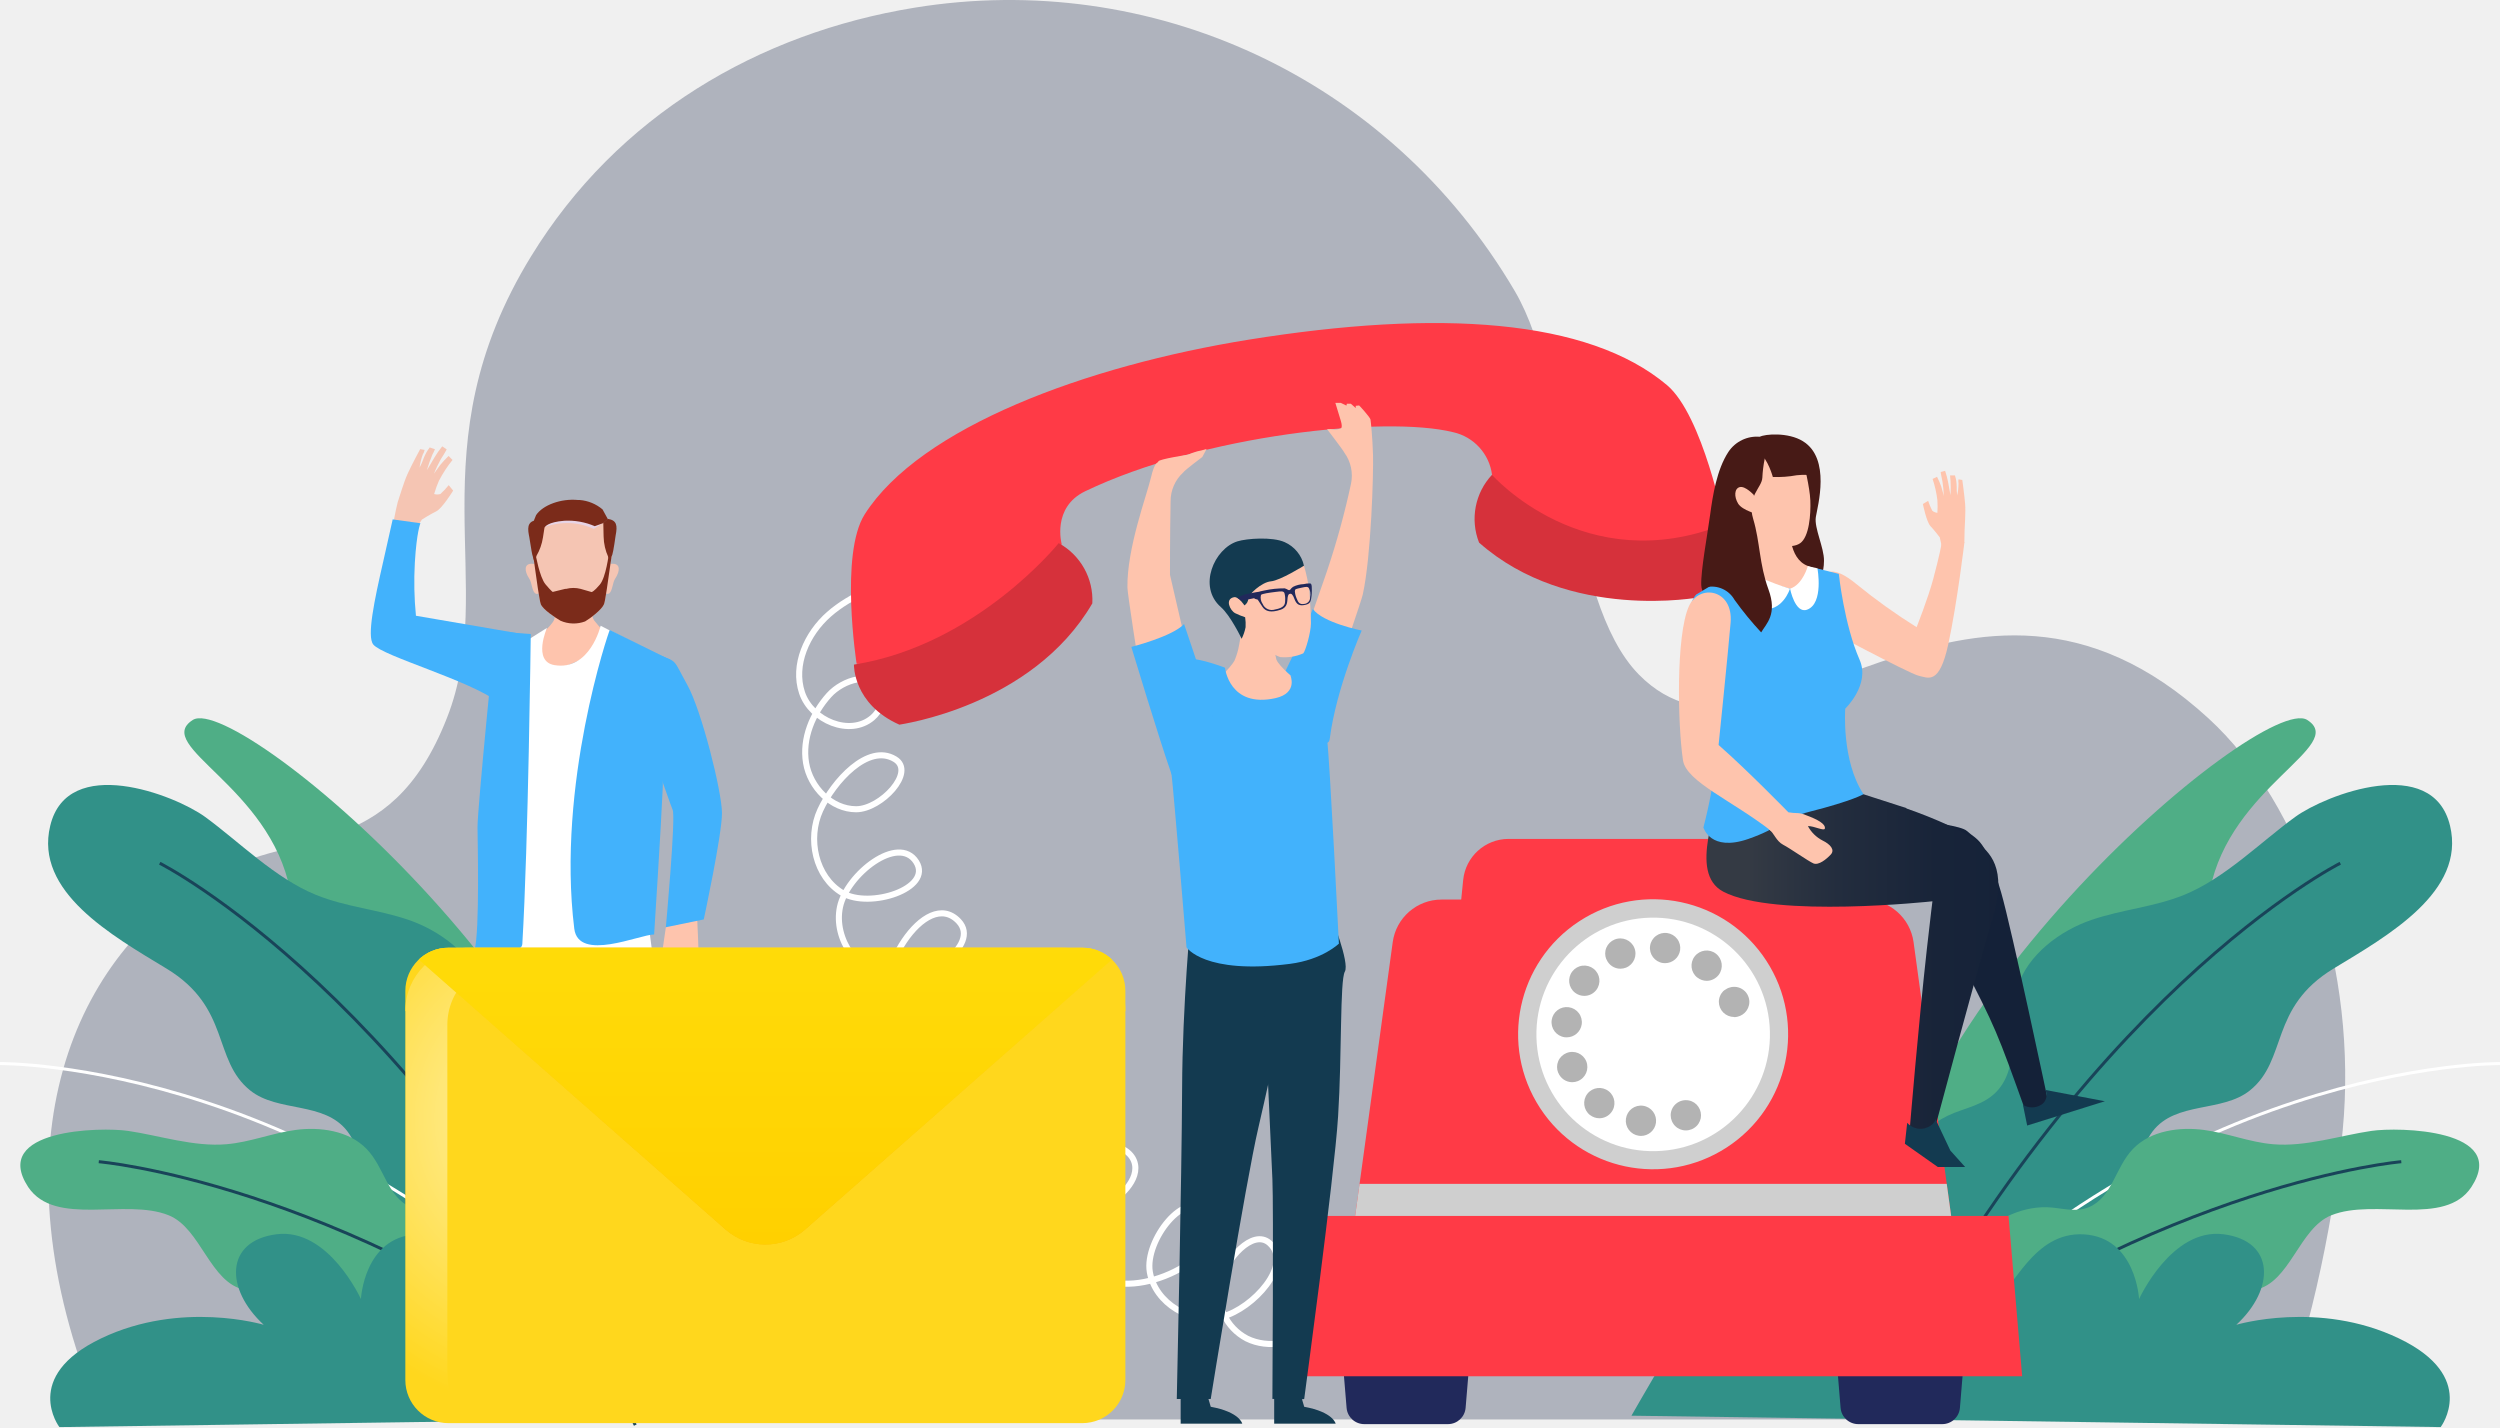
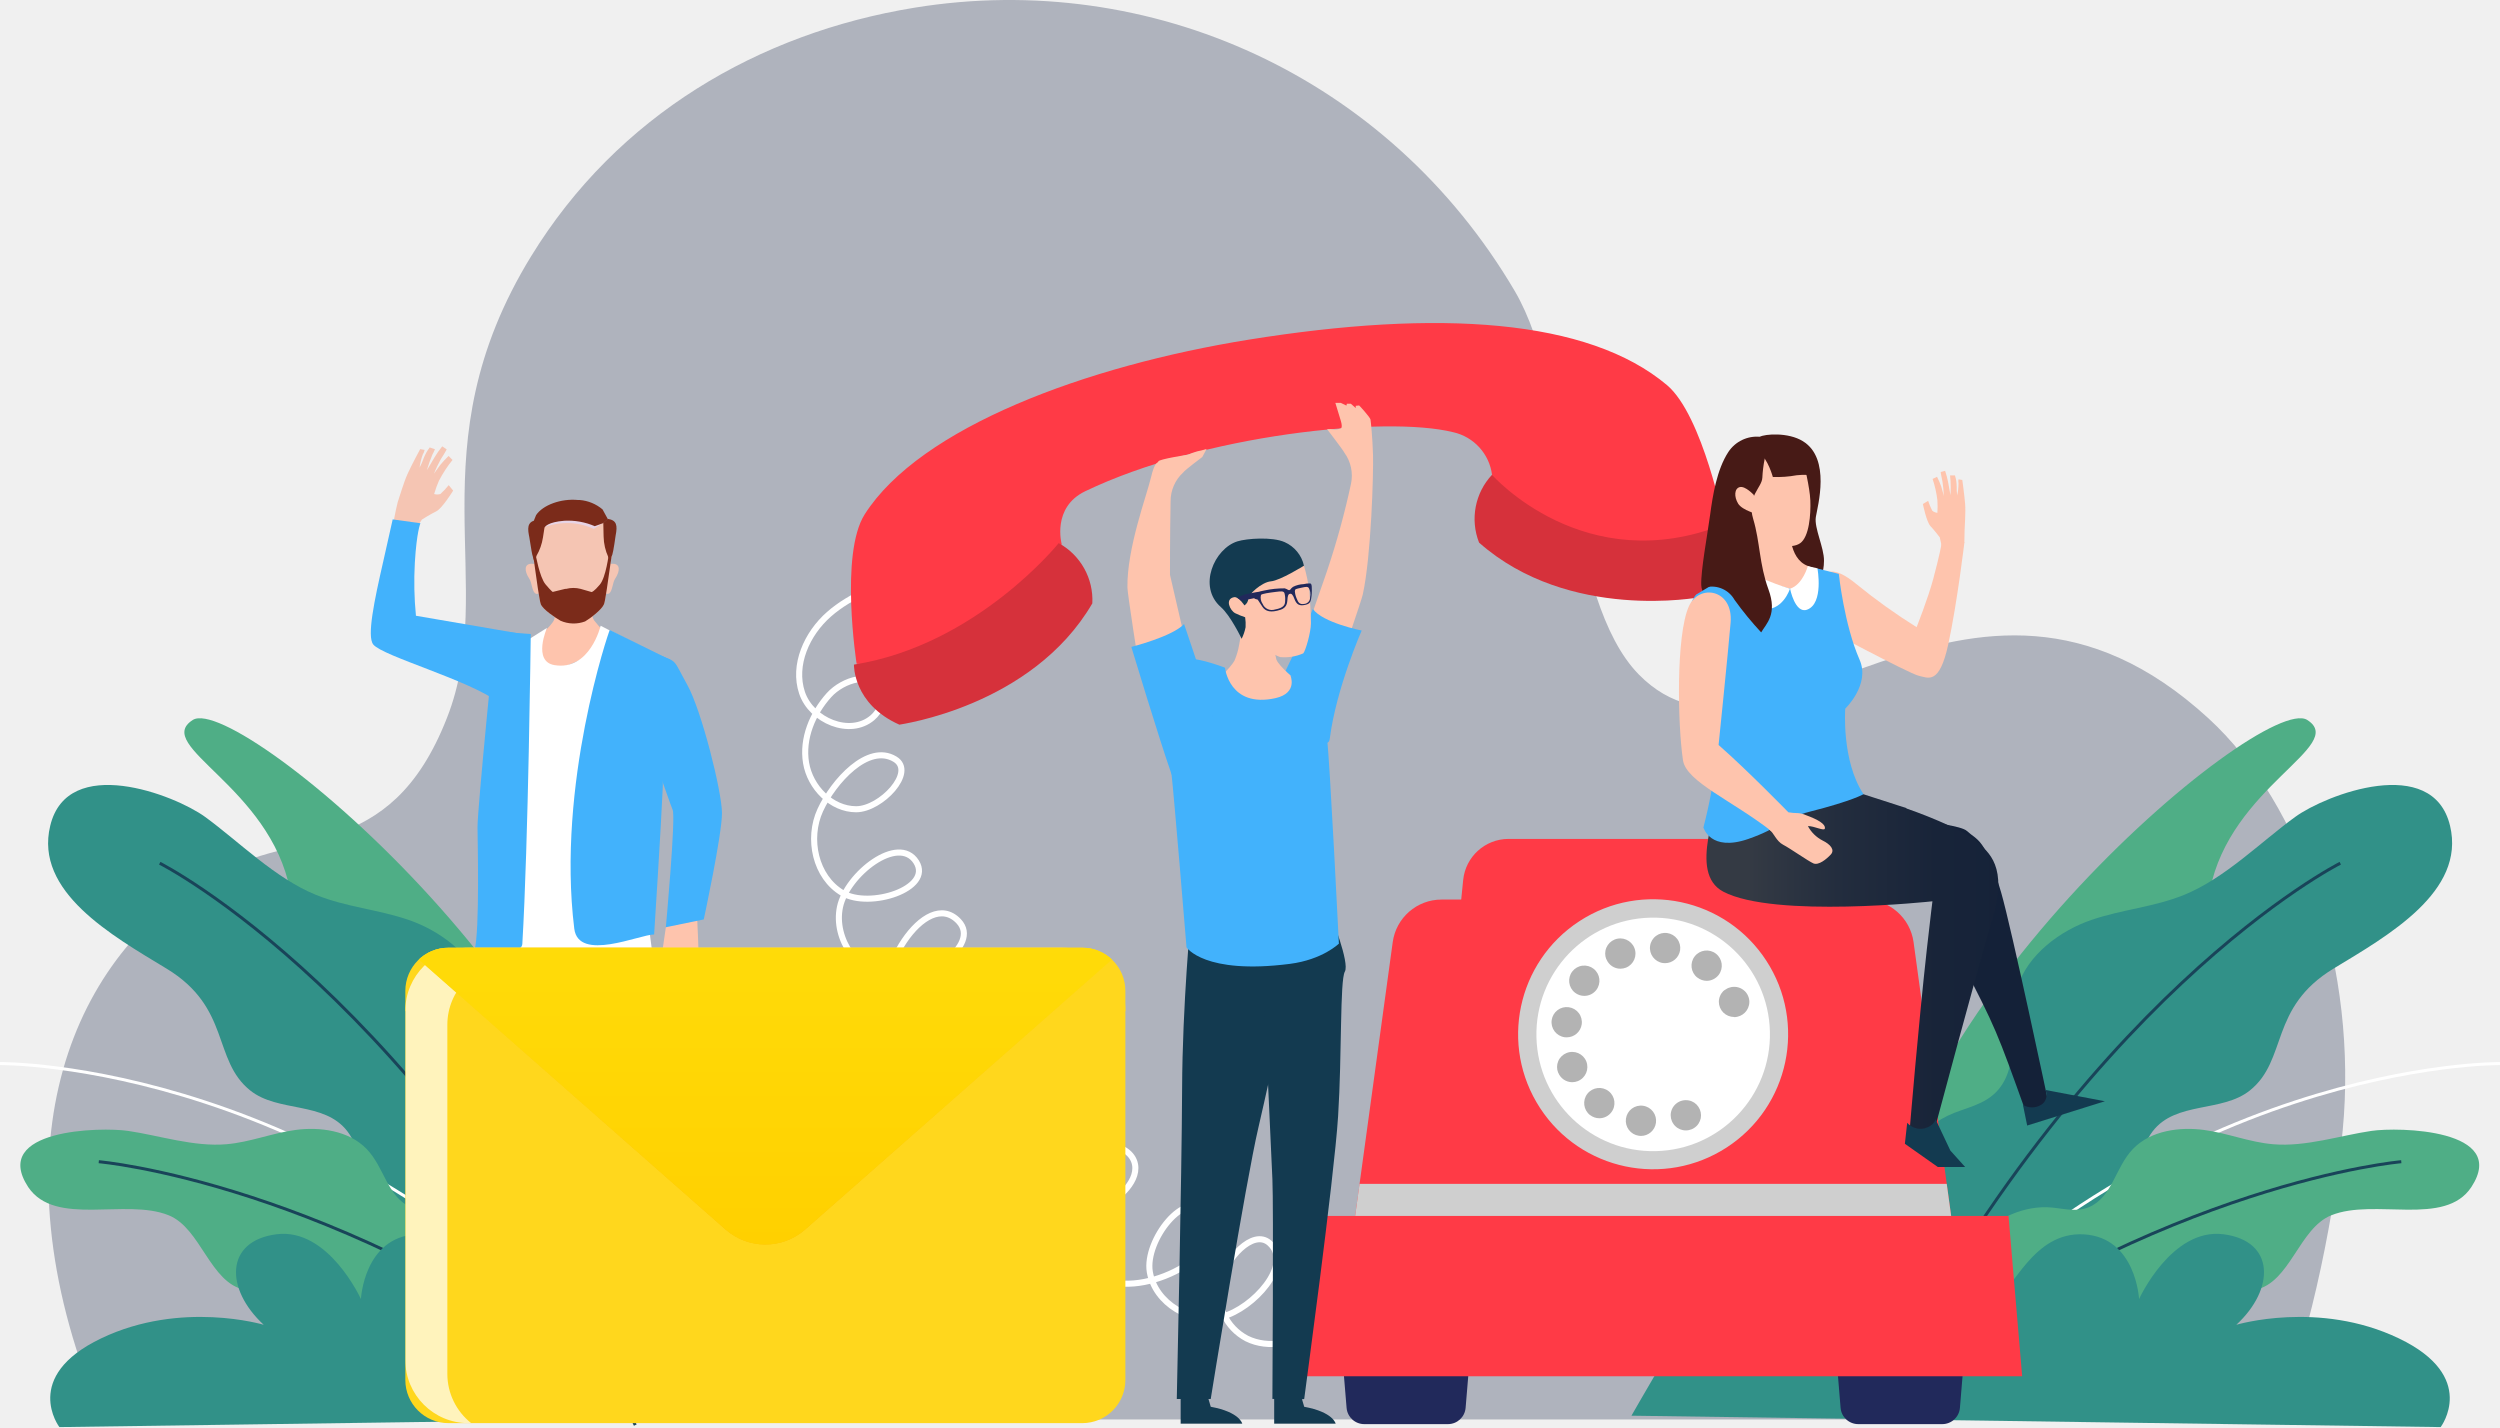
<svg xmlns="http://www.w3.org/2000/svg" xmlns:xlink="http://www.w3.org/1999/xlink" width="824.011" height="470.378" viewBox="0 0 824.011 470.378">
  <defs>
    <clipPath id="clip-path">
      <rect id="Rectangle_1181" data-name="Rectangle 1181" width="237.33" height="156.699" rx="14.22" fill="none" />
    </clipPath>
    <radialGradient id="radial-gradient" cx="0.109" cy="0.359" r="0.627" gradientTransform="translate(0.159) scale(0.683 1)" gradientUnits="objectBoundingBox">
      <stop offset="0" stop-color="#fff" />
-       <stop offset="1" stop-color="#fff" stop-opacity="0" />
+       <stop offset="1" stop-color="#fff" stopOpacity="0" />
    </radialGradient>
    <linearGradient id="linear-gradient" x1="0.5" x2="0.5" y2="1" gradientUnits="objectBoundingBox">
      <stop offset="0" stop-color="#ffd71d" />
      <stop offset="1" stop-color="#feb200" />
    </linearGradient>
    <linearGradient id="linear-gradient-2" x1="-0.694" y1="0.5" x2="0.308" y2="0.5" gradientUnits="objectBoundingBox">
      <stop offset="0" stop-color="#343a44" />
      <stop offset="0.3" stop-color="#232d3e" />
      <stop offset="0.64" stop-color="#182439" />
      <stop offset="1" stop-color="#142138" />
    </linearGradient>
    <linearGradient id="linear-gradient-3" x1="0.15" y1="0.499" x2="1.15" y2="0.499" xlink:href="#linear-gradient-2" />
  </defs>
  <g id="Group_1303" data-name="Group 1303" transform="translate(-493.881 -339.334)">
    <path id="Path_2545" data-name="Path 2545" d="M83.919,290.836c-44.995,28.3-68.552,92.051-32.17,177.025H768.388c12.166-30.781,19.434-71.228,21.729-95.3,4.986-52.511-12.868-107.069-44.337-135.876-79.636-72.91-145.834,28.368-187.714-14.418-24.172-24.713-21.934-94.04-40.783-126.24C475.55,24.977,396.966-10.059,319.479,2.516,267.934,10.881,221.418,38.167,193.05,84.4c-38.853,63.229-10.558,108.517-27.784,152.224C146.213,285.265,113.984,271.987,83.919,290.836Z" transform="translate(475.931 339.336)" fill="#afb3bd" />
    <path id="Path_2546" data-name="Path 2546" d="M111.848,132.873c-.1.409,6.536-3.729,6.536-3.729l2.808-4.387s2.749-1.769,4.723-2.72,5.586-6.844,5.586-6.844l-1.462-1.8a23.907,23.907,0,0,1-2.749,2.925,3.539,3.539,0,0,1-2.062,0,36.453,36.453,0,0,1,1.594-4.387,40.489,40.489,0,0,1,4.46-6.829l-1.272-1.331a34.521,34.521,0,0,0-2.734,2.925c-.731.965-2.12,2.925-2.12,2.925a40.577,40.577,0,0,1,2.34-4.884c.907-1.331,1.872-3.129,1.872-3.129L127.9,100.6a33.172,33.172,0,0,0-2.574,3.685c-.877,1.579-2.5,4.182-2.5,4.182a51.071,51.071,0,0,1,1.842-5.162,16.8,16.8,0,0,0,.834-1.74l-1.725-.6a14.112,14.112,0,0,0-2.033,3.656,21.088,21.088,0,0,1-1.316,3.012,19.933,19.933,0,0,1,1.082-4.387,3.832,3.832,0,0,0,.585-1.462l-1.462-.263s-2.691,4.957-4.094,8.028-2.53,7.224-3.319,9.461a86.578,86.578,0,0,0-1.842,9.9Z" transform="translate(511.743 385.844)" fill="#f5c5b3" />
    <path id="Path_2547" data-name="Path 2547" d="M155.525,154.68l-34.071-5.849a113.459,113.459,0,0,1-.366-17.46c.6-10.236,1.842-13.029,1.842-13.029l-9.139-1.272s-1.8,8.028-3.1,13.8c-2.925,12.8-5.484,24.786-3.29,27.447,3.173,3.875,31.527,11.7,41.222,19.01C154.457,181.732,154.121,167.709,155.525,154.68Z" transform="translate(509.523 393.458)" fill="#42b2fc" />
    <path id="Path_2548" data-name="Path 2548" d="M173.626,212.317,171.9,224.1l3.553,8.072,2.6-3.524.6-6.58,3.846.585,1.886-2.369-.161-4.943L183.6,201.92Z" transform="translate(539.721 432.683)" fill="#fec4ad" />
    <path id="Path_2549" data-name="Path 2549" d="M175,147.78c-2.617-.965-11.187-.336-11.187-.336s-.8,9.154,2.676,16.217,12.093,32.785,13.161,35.212S177.4,237.55,177.4,237.55l12.5-2.574s6.039-28,6-35.095-6.712-33.764-11.45-42.26S181.378,150.134,175,147.78Z" transform="translate(535.947 407.406)" fill="#42b2fc" />
    <path id="Path_2550" data-name="Path 2550" d="M163.856,129.7s-2.749,12.079-.585,14.886c1.258,1.638,6.61,7.5,6.61,7.5s-17.723,9.359-22.943,9.359-3.378-10.441-3.378-10.441,5.674-4.5,6.522-6.77a50.667,50.667,0,0,0,1.316-8.774Z" transform="translate(526.474 399.297)" fill="#fec4ad" />
    <path id="Path_2551" data-name="Path 2551" d="M158.856,131.355s-.19-4.387,3.48-4.285c2.354,0,2.544,2.223.7,5-.76,1.17-.848,3.817-1.8,4.679s-2.135-.57-2.5-1.3A8.774,8.774,0,0,1,158.856,131.355Z" transform="translate(533.55 398.08)" fill="#f5c5b3" />
    <path id="Path_2552" data-name="Path 2552" d="M146.9,131.355s.2-4.387-3.48-4.285c-2.354,0-2.53,2.223-.7,5,.775,1.17.848,3.817,1.813,4.679s2.135-.57,2.486-1.3a8.773,8.773,0,0,0-.117-4.094Z" transform="translate(525.661 398.08)" fill="#f5c5b3" />
    <path id="Path_2553" data-name="Path 2553" d="M169.922,126.113a42.614,42.614,0,0,1-.746,4.475c-.088.512-.19,1.1-.278,1.769-.76,5.279-1.725,12.459-2.15,13.526-.687,1.769-4.46,4.65-6.244,5.7a10.763,10.763,0,0,1-8.086-.219c-1.784-1.053-5.849-3.714-6.522-5.484-.424-1.1-1.462-8.481-2.193-13.848-.088-.614-.175-1.141-.263-1.609a42.713,42.713,0,0,1-.717-4.314c-.278-4.46,4.738-10.953,13.6-10.953C166.793,115.16,170.2,121.653,169.922,126.113Z" transform="translate(526.228 392.575)" fill="#f5c5b3" />
    <path id="Path_2554" data-name="Path 2554" d="M145.75,119.994a21.159,21.159,0,0,1,16.217.585l3.129-1.989a25.619,25.619,0,0,0-11.1-2.34C147.446,116.309,145.75,119.994,145.75,119.994Z" transform="translate(527.633 393.078)" fill="#e8d4e5" />
    <path id="Path_2555" data-name="Path 2555" d="M168.946,126.1c-.088.512-.19,1.1-.278,1.769-.76,5.279-1.725,12.459-2.15,13.526-.687,1.769-4.46,4.65-6.244,5.7a10.763,10.763,0,0,1-8.086-.219c-1.784-1.053-5.849-3.714-6.522-5.484-.424-1.1-1.462-8.481-2.193-13.848-.088-.614-.175-1.141-.263-1.608l.731-1.067s1.3,7.648,3.3,10.017,2.369,2.486,2.369,2.486l4.094-1.009h.322a9.564,9.564,0,0,1,4.767,0l.249.073.307.088,3.085.892s.731-.1,2.72-2.486,2.925-10.017,2.925-10.017Z" transform="translate(526.458 397.064)" fill="#7b2b1a" />
    <path id="Path_2556" data-name="Path 2556" d="M163.045,122.434c0,.146-.76,5.352-1.053,6.185-.453,1.258-.79,2.164-.79,2.164l-.541-1.155a17.3,17.3,0,0,1-1.579-6.887l-.1-4.475,1.462-1.316C163.4,117.389,163.718,119.085,163.045,122.434Z" transform="translate(533.749 393.402)" fill="#7b2b1a" />
    <path id="Path_2557" data-name="Path 2557" d="M147.632,118.393h0L146.915,123a17.224,17.224,0,0,1-2.135,6.054v.1l-.8,1.462s-.249-.819-.585-1.974c-.234-.848-.848-5.206-.994-5.849a3.584,3.584,0,0,0-.117-.57c-.629-3.261,0-4.635,2.925-5.074Z" transform="translate(525.926 393.495)" fill="#7b2b1a" />
    <path id="Path_2558" data-name="Path 2558" d="M167.827,119.015l-1.462,1.316-2.837,1.024a22.285,22.285,0,0,0-9.973-1.8c-5.674.439-6.449,2.076-6.536,2.179h0l-.585-.132-2.793-.6-.57-.132a18.605,18.605,0,0,1,1.111-3.159c2.237-3.363,8.306-5.542,13.833-4.986h.556a13.307,13.307,0,0,1,7.516,3.1Z" transform="translate(526.394 391.411)" fill="#7b2b1a" />
    <path id="Path_2559" data-name="Path 2559" d="M176.167,312.84v11.055H154.92s.79-3.992,10.865-5.849l1.462-5.206Z" transform="translate(531.872 483.961)" fill="#133a50" />
    <path id="Path_2560" data-name="Path 2560" d="M154.072,312.84v11.055H132.81s.8-3.992,10.879-5.849l1.462-5.206Z" transform="translate(521.65 483.961)" fill="#133a50" />
    <path id="Path_2561" data-name="Path 2561" d="M179.362,200.29s2.925,35.607,3.071,64.648S184.26,367.4,184.26,367.4h-11.7s-12.093-70.512-16.48-89.2-15.822-77.575-15.822-77.575Z" transform="translate(525.094 431.93)" fill="#133a50" />
    <path id="Path_2562" data-name="Path 2562" d="M158.413,238.483s-2.208,44.249-2.647,52.964,0,75.864,0,75.864-10.982.307-10.982,0-10.368-71.506-11.7-92.972-.556-46.925-2.34-49.893,4.811-24.055,4.811-24.055l15.559,4.138Z" transform="translate(520.555 431.976)" fill="#133a50" />
    <path id="Path_2563" data-name="Path 2563" d="M152.3,141.742s-4.869,11.055,2.471,12.283c11.7,1.93,15.208-12.985,15.208-12.985l12.854,6.624s-.249,80.017,4.811,104.451c2.925,14.184-45.872,7.428-53.037-5.162-6.2-10.894,11.7-101.439,11.7-101.439Z" transform="translate(521.876 404.539)" fill="#fff" />
    <path id="Path_2564" data-name="Path 2564" d="M164.522,142c-.351.483-17.547,50.946-11.7,98.441,1.375,11.07,21.569,1.916,26.321,1.916,0,0,2.3-35.446,2.851-48.621s-5.718-17.547-5.162-23.967,7.575-17.957,7.575-17.957Z" transform="translate(530.341 404.983)" fill="#42b2fc" />
    <path id="Path_2565" data-name="Path 2565" d="M145.709,245.309c1.974-33.019,2.778-102.126,2.778-102.126l-11.7-.863s-5.849,57.965-5.849,64.546c0,2.632.79,34.452-.98,40.418C133.879,247.868,145.475,249.287,145.709,245.309Z" transform="translate(520.332 405.131)" fill="#42b2fc" />
    <path id="Path_2566" data-name="Path 2566" d="M238.768,129.7c-9.154,3.129-18.542,6.419-25.809,12.8s-11.947,16.714-8.876,25.883,15.793,14.506,23.163,8.247c2.647-2.237,4.284-6.1,2.925-9.271-2.808-6.259-12.6-3.334-17.2,1.784-5.44,6.054-8.905,14.345-7.56,22.373s8.364,15.252,16.509,15.252,19.756-12.3,12.78-16.509c-8.847-5.352-20.238,7.311-24.6,16.772s-1.623,22.081,7.311,27.359,29.787-1.462,24.318-10.236c-5.849-9.286-22.87,4.094-25.137,14.8s6.1,22.417,16.963,23.733,29.655-11.04,22.139-19.01c-10.85-11.464-28.953,17.752-23.733,32.668s26.818,20.838,38.926,10.7c2.267-1.9,4.314-4.621,3.89-7.56-.687-4.869-7.311-6.244-12.049-4.679-12.2,4.065-17.708,21.145-10.236,31.585s25.458,10.631,33.179.351a8.774,8.774,0,0,0,2.135-6.96c-.76-3.422-4.811-5.352-8.247-4.709a13.468,13.468,0,0,0-8.174,6.142c-6.96,10.309-4.621,25.795,5.089,33.633s25.327,6.712,33.881-2.31c2.237-2.354,4.08-5.513,3.48-8.7-.673-3.685-4.606-6.156-8.364-6.054a14.623,14.623,0,0,0-9.783,4.928c-10.909,11.347-6.244,33.3,8.35,39.2s43.532-10.368,33.282-22.329c-6.844-7.984-20.34,9.286-18.615,19.668s13.658,17.43,23.835,14.769,23.5-17.226,15.647-24.245c-5.557-4.943-14.623,5.513-16.275,12.751a17.065,17.065,0,0,0,8.774,18.7c7.18,3.539,15.983,1.462,22.9-2.632s12.649-9.827,19.3-14.287a60.451,60.451,0,0,1,46.135-8.642" transform="translate(554.156 399.297)" fill="none" stroke="#fff" stroke-miterlimit="10" stroke-width="2" />
    <path id="Path_2567" data-name="Path 2567" d="M587.994,162.458c-14.813-9.446-146.843,101.849-142,189.791,0,0,25.707-34.715,48.109-51.633s24.581-34.627,24.537-52.16,33.472-10.236,37.245-29.743C562.55,184.29,601.33,170.969,587.994,162.458Z" transform="translate(666.371 414.18)" fill="#4fae86" />
    <path id="Path_2568" data-name="Path 2568" d="M597.039,237.438c-21.32,12.912-15.047,30.138-27.623,40.2-9.154,7.311-24.406,3.495-32.024,13.453-8.569,11.23,1.185,26.672,1.9,40.213.994,18.688-15.676,32.7-32.609,38.385-19.682,6.595-45.141,4.533-55.9-15.032-12.707-23.089-3.2-57.892,19.1-68.728,5.425-2.632,12.3-3.349,16.729-8.671,7.458-9.008,2.676-21.934,6.127-33.4,3.378-11.157,14.4-19.01,24.566-22.475s20.472-4.182,30.445-8.218c13.526-5.5,25.371-17.547,36.63-25.707,10.046-7.311,45.331-20.881,51.034,2.925C640.63,212.126,614.952,226.588,597.039,237.438Z" transform="translate(666.013 421.132)" fill="#319188" />
    <path id="Path_2569" data-name="Path 2569" d="M599.878,194.57s-87.1,43.719-156.578,184.568" transform="translate(665.367 429.285)" fill="none" stroke="#194459" stroke-miterlimit="10" stroke-width="1" />
    <path id="Path_2570" data-name="Path 2570" d="M651.387,239.73s-112.1-1.243-205.247,105.607" transform="translate(666.5 450.162)" fill="none" stroke="#fff" stroke-miterlimit="10" stroke-width="1" />
    <path id="Path_2571" data-name="Path 2571" d="M588.982,282.919c-10.689,4.27-13.585,22.285-25.093,24.566-8.364,1.667-17.3-5.747-25.473-1.9-9.227,4.387-7.6,17.328-11.362,26.16-5.206,12.2-20.677,15.661-33.706,13.731-15.12-2.223-31.381-11.845-32.39-27.783-1.185-18.82,16.085-37.815,34.261-37.42,4.387.088,9.212,1.886,13.819,0,7.779-3.29,8.657-13.073,14.55-19.215s15.529-7.311,23.4-6.259,14.93,4.036,22.783,4.709c10.7.936,22.358-2.925,32.375-4.387,8.949-1.331,45.507-.629,32.975,18.513C626.416,286.852,603.21,277.186,588.982,282.919Z" transform="translate(673.324 456.969)" fill="#4fae86" />
    <path id="Path_2572" data-name="Path 2572" d="M617.5,261.85s-77.867,6.624-168.427,73.714" transform="translate(667.854 460.388)" fill="none" stroke="#194459" stroke-miterlimit="10" stroke-width="1" />
    <path id="Path_2573" data-name="Path 2573" d="M390.73,338.052s17.723-31.015,20.6-34.218c18.235-20.18,42.406-20.4,67.031-15.31,7.121,1.462,25.97,11.391,32.814,10.017,5.337-1.068,11.7-21.32,28.778-20.253s18.089,21.32,18.089,21.32,10.7-23.528,27.784-21.364,17.065,18.059,4.27,29.845c0,0,27.184-8.16,53.564,4.475s13.789,29.246,13.789,29.246Z" transform="translate(640.884 467.902)" fill="#319188" />
    <path id="Path_2574" data-name="Path 2574" d="M67.326,162.458c14.813-9.446,146.843,101.849,142,189.791,0,0-25.707-34.715-48.109-51.633s-24.6-34.627-24.552-52.16-33.457-10.236-37.23-29.743C92.755,184.29,53.99,170.969,67.326,162.458Z" transform="translate(490.097 414.18)" fill="#4fae86" />
    <path id="Path_2575" data-name="Path 2575" d="M72.84,237.438c21.335,12.912,15.062,30.138,27.637,40.2,9.139,7.311,24.406,3.495,32.01,13.453,8.584,11.23-1.17,26.672-1.886,40.213-.994,18.688,15.676,32.7,32.609,38.385,19.668,6.595,45.126,4.533,55.9-15.032C231.82,331.566,222.3,296.763,200,285.928c-5.41-2.632-12.283-3.349-16.714-8.671-7.472-9.008-2.676-21.934-6.127-33.4-3.378-11.157-14.4-19.01-24.567-22.475s-20.472-4.182-30.445-8.218c-13.526-5.5-25.371-17.547-36.557-25.707-10.046-7.311-45.331-20.881-51.049,2.925C29.249,212.126,54.927,226.588,72.84,237.438Z" transform="translate(475.896 421.132)" fill="#319188" />
    <path id="Path_2576" data-name="Path 2576" d="M59,194.57s87.182,43.869,156.743,185.2" transform="translate(487.529 429.285)" fill="none" stroke="#194459" stroke-miterlimit="10" stroke-width="1" />
    <path id="Path_2577" data-name="Path 2577" d="M23,239.73s112.114-1.243,205.262,105.607" transform="translate(470.887 450.162)" fill="none" stroke="#fff" stroke-miterlimit="10" stroke-width="1" />
    <path id="Path_2578" data-name="Path 2578" d="M76.446,282.919c10.689,4.27,13.585,22.285,25.093,24.566,8.364,1.667,17.3-5.747,25.473-1.9,9.212,4.387,7.589,17.328,11.362,26.16,5.206,12.2,20.662,15.661,33.633,13.731,15.135-2.223,31.381-11.845,32.4-27.783,1.184-18.82-16.085-37.815-34.261-37.42-4.387.088-9.212,1.886-13.819,0-7.794-3.29-8.671-13.073-14.623-19.215s-15.53-7.311-23.4-6.259-14.93,4.036-22.783,4.709c-10.7.936-22.358-2.925-32.39-4.387-8.949-1.331-45.492-.629-32.96,18.513C39.04,286.852,62.232,277.186,76.446,282.919Z" transform="translate(473.007 456.969)" fill="#4fae86" />
    <path id="Path_2579" data-name="Path 2579" d="M45.26,261.85s77.867,6.624,168.412,73.714" transform="translate(481.177 460.388)" fill="none" stroke="#194459" stroke-miterlimit="10" stroke-width="1" />
    <path id="Path_2580" data-name="Path 2580" d="M304.055,338.052s-17.723-31.015-20.618-34.218c-18.22-20.18-42.406-20.4-67.017-15.31-7.121,1.462-25.985,11.391-32.814,10.017-5.337-1.068-11.7-21.32-28.792-20.253s-18.089,21.32-18.089,21.32-10.689-23.528-27.784-21.364-17.05,18.059-4.255,29.845c0,0-27.184-8.16-53.578,4.475S37.333,341.81,37.333,341.81Z" transform="translate(476.119 467.902)" fill="#319188" />
    <path id="Path_2581" data-name="Path 2581" d="M360.517,329.58H332.938a5.849,5.849,0,0,1-5.849-5.367l-1.8-21.773h42.845l-1.813,21.773A5.849,5.849,0,0,1,360.517,329.58Z" transform="translate(610.632 479.153)" fill="#21295b" />
    <path id="Path_2582" data-name="Path 2582" d="M471.867,329.58H444.288a5.849,5.849,0,0,1-5.849-5.367l-1.8-21.773h42.933l-1.8,21.773A5.849,5.849,0,0,1,471.867,329.58Z" transform="translate(662.109 479.153)" fill="#21295b" />
    <path id="Path_2583" data-name="Path 2583" d="M527.218,319.889H327.25L341.39,216.8a16.231,16.231,0,0,1,16.085-14.038h139.5A16.261,16.261,0,0,1,513.063,216.8Z" transform="translate(611.539 433.072)" fill="#ff3a46" />
    <path id="Path_2584" data-name="Path 2584" d="M491.7,306.2h-146l10.382-103.559A15.047,15.047,0,0,1,371,189.09h95.341a15.062,15.062,0,0,1,14.989,13.558Z" transform="translate(620.067 426.752)" fill="#ff3a46" />
    <path id="Path_2585" data-name="Path 2585" d="M330.452,266.85l-3.2,23.411H527.218L524,266.85Z" transform="translate(611.539 462.7)" fill="#cfcfcf" />
    <path id="Path_2586" data-name="Path 2586" d="M555.7,326.917H312.45l4.5-52.847H551.2Z" transform="translate(604.696 466.038)" fill="#ff3a46" />
    <circle id="Ellipse_898" data-name="Ellipse 898" cx="44.497" cy="44.497" r="44.497" transform="translate(977.189 667.224) rotate(-33.07)" fill="#cfcfcf" />
    <circle id="Ellipse_899" data-name="Ellipse 899" cx="38.487" cy="38.487" r="38.487" transform="translate(999.397 642.699) rotate(-1.34)" fill="#fff" />
    <path id="Path_2587" data-name="Path 2587" d="M404.586,257.956a4.972,4.972,0,0,1-3.539-1.462,3.423,3.423,0,0,1-.614-.76,4.125,4.125,0,0,1-.468-.863,6.729,6.729,0,0,1-.293-.921,5.731,5.731,0,0,1-.1-.994,5,5,0,0,1,5.981-4.884,4.3,4.3,0,0,1,.936.278,6.852,6.852,0,0,1,.863.453,6.439,6.439,0,0,1,.76.629,5.089,5.089,0,0,1,1.462,3.524,7.626,7.626,0,0,1-.088.994,6.747,6.747,0,0,1-.293.921,6.054,6.054,0,0,1-.453.863,4.576,4.576,0,0,1-.629.76,4.389,4.389,0,0,1-.76.614,3.785,3.785,0,0,1-.863.468,5.275,5.275,0,0,1-.936.278A4.387,4.387,0,0,1,404.586,257.956Z" transform="translate(644.971 453.973)" fill="#b3b3b3" />
    <path id="Path_2588" data-name="Path 2588" d="M401.485,277.138h0a4.986,4.986,0,0,1-4.241-5.645h0a4.972,4.972,0,0,1,5.644-4.241h0a4.986,4.986,0,0,1,4.241,5.644h0a5,5,0,0,1-4.943,4.3h0a3.8,3.8,0,0,1-.7-.059ZM385.4,270.324h0a5.016,5.016,0,0,1-.863-7.034h0a5,5,0,0,1,7-.848h0a4.986,4.986,0,0,1,.863,7h0a4.957,4.957,0,0,1-3.948,1.93h0a5,5,0,0,1-3.027-1.053Zm-10.5-13.965a4.972,4.972,0,0,1,2.764-6.493h0a5,5,0,0,1,6.507,2.749h0a5.016,5.016,0,0,1-2.778,6.507h0a4.958,4.958,0,0,1-1.872.366h0a4.972,4.972,0,0,1-4.592-3.129Zm2.12-11.7a4.986,4.986,0,0,1-4.255-5.644h0a4.986,4.986,0,0,1,5.644-4.241h0a4.987,4.987,0,0,1,4.255,5.644h0a5,5,0,0,1-4.943,4.285h0a5.484,5.484,0,0,1-.673-.029Zm3.422-14.681a5,5,0,0,1-.877-7h0a4.987,4.987,0,0,1,7.019-.877h0a5,5,0,0,1,.863,7.019h0a4.986,4.986,0,0,1-3.934,1.916h0A4.943,4.943,0,0,1,380.443,229.979Zm40.33-4.972a4.986,4.986,0,0,1-.863-7h0a4.986,4.986,0,0,1,7-.877h0a5.016,5.016,0,0,1,.877,7.019h0a5.03,5.03,0,0,1-3.948,1.93h0a5.059,5.059,0,0,1-3.027-1.068Zm-30.006-6.039a4.986,4.986,0,0,1,2.749-6.507h0a5,5,0,0,1,6.507,2.764h0a5,5,0,0,1-2.764,6.507h0a5.177,5.177,0,0,1-1.872.351h0a4.957,4.957,0,0,1-4.577-3.115Zm18.673,1.243a5,5,0,0,1-4.241-5.644h0a4.986,4.986,0,0,1,5.644-4.241h0a4.986,4.986,0,0,1,4.255,5.644h0a5.016,5.016,0,0,1-4.943,4.284h0Z" transform="translate(632.557 436.546)" fill="#b3b3b3" />
    <path id="Path_2589" data-name="Path 2589" d="M415.431,232.375a5.267,5.267,0,0,1-.965-.1,5.117,5.117,0,0,1-.95-.292,4.723,4.723,0,0,1-.848-.453,5.389,5.389,0,0,1-.775-.629,5.03,5.03,0,0,1-1.462-3.524,4.458,4.458,0,0,1,.1-.98,4.389,4.389,0,0,1,.293-.936,4.852,4.852,0,0,1,.453-.863,5.175,5.175,0,0,1,.614-.76,4.475,4.475,0,0,1,.833-.57,4.386,4.386,0,0,1,.848-.468,5.09,5.09,0,0,1,.95-.278,5.03,5.03,0,0,1,4.489,1.36,3.862,3.862,0,0,1,.629.76,4.051,4.051,0,0,1,.453.863,4.386,4.386,0,0,1,.293.936,4.471,4.471,0,0,1,.1.98,5.045,5.045,0,0,1-5,5Z" transform="translate(649.992 442.163)" fill="#b3b3b3" />
    <path id="Path_2590" data-name="Path 2590" d="M356.847,129.373A21.32,21.32,0,0,1,361.132,107s36.192,23.4,76.639,16.831c0,0,4.387,12.2-8,23.5C429.771,147.388,386.473,155.592,356.847,129.373Z" transform="translate(624.538 388.803)" fill="#d6313b" />
    <path id="Path_2591" data-name="Path 2591" d="M483.788,93.282c-26.043-21.934-75.381-25.049-137.821-15-53.7,8.642-108.37,28.924-126.62,57.57-8.32,13.044-2.676,49.279-2.676,49.279,49.469,3.1,67.587-39.482,67.587-39.482s-3.319-12.064,7.765-17.4c38.78-18.6,98.895-24.976,121.253-19.463a16.553,16.553,0,0,1,12.839,14.082s30.547,34.686,76.536,16.231C502.652,139.1,495.6,103.255,483.788,93.282Z" transform="translate(559.554 372.997)" fill="#ff3a46" />
    <path id="Path_2592" data-name="Path 2592" d="M294.049,142.278a21.364,21.364,0,0,0-11.084-19.858s-26.994,33.633-67.485,40.038c0,0-.38,12.985,14.974,19.8C230.454,182.184,274.147,176.393,294.049,142.278Z" transform="translate(559.868 395.931)" fill="#d6313b" />
    <g id="Group_1302" data-name="Group 1302" transform="translate(627.481 651.712)" clip-path="url(#clip-path)">
      <rect id="Rectangle_1180" data-name="Rectangle 1180" width="237.33" height="156.699" rx="14.22" fill="#ffd71d" />
      <path id="Path_2593" data-name="Path 2593" d="M351.69,234.414A20.794,20.794,0,0,0,330.9,213.62H135.154a20.794,20.794,0,0,0-20.794,20.794l107.683,87.255a17.357,17.357,0,0,0,21.832,0Z" transform="translate(-114.36 -213.62)" fill="#ffd71d" />
      <path id="Path_2594" data-name="Path 2594" d="M128.208,354.165V239.039A20.808,20.808,0,0,1,149,218.231H343.823A20.692,20.692,0,0,0,330.9,213.61H135.154A20.794,20.794,0,0,0,114.36,234.4V349.515a20.794,20.794,0,0,0,20.794,20.809h.921a20.706,20.706,0,0,1-7.867-16.158Z" transform="translate(-114.36 -213.625)" opacity="0.7" fill="url(#radial-gradient)" />
      <path id="Path_2595" data-name="Path 2595" d="M219.908,306.5,114.36,213.62H351.69L246.142,306.5a19.858,19.858,0,0,1-26.233,0Z" transform="translate(-114.36 -213.62)" fill="url(#linear-gradient)" />
      <path id="Path_2596" data-name="Path 2596" d="M219.908,306.5,114.36,213.62H351.69L246.142,306.5a19.858,19.858,0,0,1-26.233,0Z" transform="translate(-114.36 -213.62)" fill="#fd0" opacity="0.7" />
    </g>
    <path id="Path_2597" data-name="Path 2597" d="M328.942,175.608s6.756-19.492,7.224-21.642c2.793-12.663,3.553-40.125,3.378-45.974s-.716-10.967-.834-11.7-3.729-4.694-3.743-4.635a7.546,7.546,0,0,1-1.126.117v.731l-1.608-1.418h-1.316l-.132.614-1.857-.892h-1.8s1.155,3.7,1.813,5.952,0,2.442,0,2.442a4.84,4.84,0,0,1-2,.38,14.111,14.111,0,0,0-2.544-.117s5.44,7.092,5.7,7.75a12.9,12.9,0,0,1,2.193,10.236,263.207,263.207,0,0,1-7.779,28.383c.175-.395-7.311,21.042-7.311,21.042Z" transform="translate(606.892 381.318)" fill="#fec4ad" />
    <path id="Path_2598" data-name="Path 2598" d="M328.027,179.93c2.091-16.407,10.5-35.563,10.5-35.563s-12.839-2.544-16.085-7.107c0,0-4.387,10.806-6.975,16.173-2.808,5.937-6.756,12.415-1.8,15.939S327.31,185.647,328.027,179.93Z" transform="translate(604.167 402.791)" fill="#42b2fc" />
    <path id="Path_2599" data-name="Path 2599" d="M289.12,313.69v10.543h20.3s-.76-3.817-10.382-5.571l-1.462-4.972Z" transform="translate(593.911 484.353)" fill="#133a50" />
    <path id="Path_2600" data-name="Path 2600" d="M310.2,313.69v10.543h20.267s-.76-3.817-10.368-5.571l-1.462-4.972Z" transform="translate(603.656 484.353)" fill="#133a50" />
    <path id="Path_2601" data-name="Path 2601" d="M292.929,206.33S290.092,235.8,290,263.505s-1.755,102.229-1.755,102.229h11.187s11.537-71.755,15.734-89.565,15.12-69.517,15.12-69.517Z" transform="translate(593.509 434.722)" fill="#133a50" />
    <path id="Path_2602" data-name="Path 2602" d="M306.3,139.48s-.731,5.644-1.316,8.511a23.224,23.224,0,0,1-1.535,5.264c-.965,1.945-6.917,7.852-6.917,7.852s18.556,9.8,24,9.8,3.553-10.938,3.553-10.938-5.952-4.694-6.844-7.077a53.928,53.928,0,0,1-1.375-9.242Z" transform="translate(597.336 403.818)" fill="#fec4ad" />
    <path id="Path_2603" data-name="Path 2603" d="M308.08,238.44s2.106,46.706,2.515,55.011,0,72.383,0,72.383,10.485.278,10.485,0,9.885-72.72,11.172-93.206.57-44.717,2.223-47.641-4.577-18.4-4.577-18.4l-14.828-.541Z" transform="translate(602.676 434.592)" fill="#133a50" />
    <path id="Path_2604" data-name="Path 2604" d="M305.164,151.5s-15.647-6.273-18.249-1.126c-1.945,3.9-.263,28.968.6,35.958.76,6.1,4.972,57.336,4.972,57.336s5.849,9.066,34.027,5.454c10.865-1.389,16.2-6.683,16.2-6.683s-3.042-61.138-3.89-67.265a132.065,132.065,0,0,0-3.729-15.705l-8.394-5.513s2.676,5.849-4.884,7.575C306.568,164.906,305.164,151.5,305.164,151.5Z" transform="translate(592.475 407.915)" fill="#42b2fc" />
    <path id="Path_2605" data-name="Path 2605" d="M319.84,124.9c1.769.717,4.869,2.325,5.22,3.8a57.954,57.954,0,0,1,1.769,8.379c.161,2.6.541,7.531.526,10.6s-1.843,9.271-2.544,9.929a15.266,15.266,0,0,1-7.6,1.228c-1.74-.5-11.962-5.849-12.6-12.269,0,0-1.813.95-5.133-4.387-.877-1.462,2.12-11.874,2.53-13.746.98-4.518,12.152-.95,14.623-1.667a5.469,5.469,0,0,0,3.217-1.872Z" transform="translate(598.622 397.077)" fill="#fec4ad" />
    <path id="Path_2606" data-name="Path 2606" d="M326.752,130.324s-7.838,4.9-10.894,5.162-7.531,4.387-7.458,5.747a2.808,2.808,0,0,1-1.287,2.193s-1.9-3.027-3.451-2.705c-3.085.614-1.272,4.387.395,5.264a26.026,26.026,0,0,0,3.3,1.345,16.329,16.329,0,0,1,.146,3.276,15.021,15.021,0,0,1-1.3,3.817s-3.612-7.6-6.858-10.455c-7.706-6.741-2.135-19.288,5.469-21.657,3.056-.951,11.479-1.579,15.573.263a11.172,11.172,0,0,1,6.361,7.75Z" transform="translate(596.931 395.455)" fill="#133a50" />
    <path id="Path_2607" data-name="Path 2607" d="M307.443,136.371c.117.307.921.366,1.067.439s.175.19,1.594,2.34c1.038,1.594,2.778,2.106,6.039,1.024,2.486-.834,2.135-2.925,2.31-3.992s.395-1.184.79-1.258.614,0,1.126.921.746,3.217,3.349,2.822c1.8-.263,2.267-.76,2.5-2.179a14.444,14.444,0,0,0,.2-3.436c0-.936-.088-1.462-.556-1.55a7.735,7.735,0,0,0-2.135.234,8.407,8.407,0,0,0-3.509.907c-.848.614-.746.98-1.185,1.067s-.541-.307-1.535-.585a30.386,30.386,0,0,0-6.683.7c-1.55.278-3.67.863-3.626,1.462A4.048,4.048,0,0,0,307.443,136.371Zm13.395-2.3c.088-.76.146-.687,2.062-1.126s2.106-.351,2.5,0a4.08,4.08,0,0,1,.468,3.1,2.106,2.106,0,0,1-1.842,2.208c-1.7.307-2.091-.541-2.559-1.711a7.092,7.092,0,0,1-.629-2.471Zm-11.172,1.243c.263-.424,2.925-.775,4.811-1.009s2.6-.322,2.925.366a7.207,7.207,0,0,1,.234,2.5c0,1.258-.292,2.369-3.334,2.925a3.276,3.276,0,0,1-4.065-1.813,3.612,3.612,0,0,1-.57-2.968Zm-6.507,1.93,4.284-.877,1.462-2.106s-1.638.234-4.387.834a8.628,8.628,0,0,0-2.588,1.214,4.285,4.285,0,0,1,1.228.936Z" transform="translate(599.833 400.128)" fill="#21295b" />
    <path id="Path_2608" data-name="Path 2608" d="M280.865,172.569s-3.7-23.47-3.743-25.663c-.2-12.97,6.376-30.4,7.706-36.089s2.237-4.782,2.5-5.527,9.7-2.193,9.7-2.193a25.359,25.359,0,0,1,3.115-1.111,22.021,22.021,0,0,0,3.085-.8l-1.418,2.661s-5.849,4.387-6.259,5.06a12.839,12.839,0,0,0-4.2,9.622c-.234,11.6-.2,24.172-.2,24.172-.088-.424,5.557,24.04,5.557,24.04Z" transform="translate(588.362 386.112)" fill="#fec4ad" />
    <path id="Path_2609" data-name="Path 2609" d="M291.161,189.885C287.183,178.582,278,148.2,278,148.2s13.555-3.407,17.387-7.545c0,0,4.562,13.57,6.463,19.2,2.106,6.244,5.279,13.161,0,16.085S293.135,195.267,291.161,189.885Z" transform="translate(588.77 404.359)" fill="#42b2fc" />
    <path id="Path_2610" data-name="Path 2610" d="M479.266,188.977c3.524,3.276,6.01,2.179,11.3,20.267,3.378,11.552,15.69,69.854,15.69,69.854l-7.311,3.188C488.99,254.5,489,254.5,477.38,231.837a100.242,100.242,0,0,1-7.984-21.773l-21.5-1.287c-13.424-5.527-8.774-25.137-8.774-25.137S475.742,185.7,479.266,188.977Z" transform="translate(662.897 424.233)" fill="url(#linear-gradient-2)" />
    <path id="Path_2611" data-name="Path 2611" d="M412.073,179.342,431.463,167l18.747,14.623,23.4,7.545-.132.073c9.4,3.261,20.136,8.013,23.4,11.07,3.524,3.276,10.455,7.926,4.855,25.926-3.568,11.494-19.156,69.751-19.156,69.751l-7.9-1.462s2.808-33.75,5.615-59c1.375-12.239,1.828-15.661,1.828-15.661s-52.16,5.688-68.962-3.188C401.4,210.4,412.073,188.744,412.073,179.342Z" transform="translate(648.699 416.54)" fill="url(#linear-gradient-3)" />
    <path id="Path_2612" data-name="Path 2612" d="M462.45,252.24s-.234,2.12-3.626,3.071a5.849,5.849,0,0,1-5.7-1.842l-.76,6.917,10.85,7.648h9.008l-4.869-5.41Z" transform="translate(669.375 455.946)" fill="#133a50" />
    <path id="Path_2613" data-name="Path 2613" d="M486.321,245.67a3.729,3.729,0,0,1-1.345,4.913,5.747,5.747,0,0,1-6,0l1.389,6.829,25.619-8.013Z" transform="translate(681.681 452.908)" fill="#133a50" />
    <path id="Path_2614" data-name="Path 2614" d="M467.241,137.618a54.786,54.786,0,0,1-4.27-5.089l-.98-4.46s-1.726-2.31-3.056-3.7-2.515-7.311-2.515-7.311l1.726-1.038a21.727,21.727,0,0,0,1.375,3.261,3.144,3.144,0,0,0,1.682.687,32.18,32.18,0,0,0,0-4.153,35.983,35.983,0,0,0-1.579-7.019l1.462-.7a31.366,31.366,0,0,1,1.389,3.217c.307,1.009.833,3.1.833,3.1a34.335,34.335,0,0,0-.439-4.738c-.336-1.375-.585-3.159-.585-3.159l1.462-.395a30.186,30.186,0,0,1,1.009,3.831c.249,1.579.775,4.226.775,4.226a43.085,43.085,0,0,0,0-4.826,15.162,15.162,0,0,1-.146-1.711h1.608a12.7,12.7,0,0,1,.57,3.641,16.77,16.77,0,0,0,.161,2.925,17.823,17.823,0,0,0,.439-3.948,3.494,3.494,0,0,1,0-1.331l1.243.2s.7,4.928.936,7.9-.146,6.741-.175,8.774-.073,3.743-.073,3.743Z" transform="translate(671.252 388.396)" fill="#fec4ad" />
    <path id="Path_2615" data-name="Path 2615" d="M445.326,135.949a193.707,193.707,0,0,0,19.946,14.287s3.729-9.329,5.5-15.939c2.12-7.882,2.734-11.523,2.734-11.523l7.545-.614s-2.4,20.18-5.367,33.867c-2.925,13.307-6.507,10.938-9.695,10.236s-33.209-16.787-33.209-16.787L436,132.338S438.176,130.086,445.326,135.949Z" transform="translate(660.324 395.811)" fill="#fec4ad" />
    <path id="Path_2616" data-name="Path 2616" d="M419.66,98.692c1.608-.921,9.359-1.565,14.213,1.462,9.286,5.718,4.84,21.379,4.255,24.991s2.749,10.1,2.691,14.418-1.082,5.849-4.3,10.046a7.953,7.953,0,0,0-1.2,3.319,30.709,30.709,0,0,1-4.314-12.722c-.76-7.414-2.34-5.688-6.054-13.833s-3.861-20.472-3.861-20.472Z" transform="translate(654.259 384.608)" fill="#471a16" />
    <path id="Path_2617" data-name="Path 2617" d="M433.574,103.773l-7.735-5.308a11.26,11.26,0,0,0-10.426,4.986c-3.831,5.849-5.162,14.36-6.025,20.75s-3.1,18.381-2.924,23.148,5.937,5.4,5.937,5.4l19.4-8.379a57.6,57.6,0,0,1-.175-21.086A105.52,105.52,0,0,0,433.574,103.773Z" transform="translate(648.154 384.835)" fill="#471a16" />
    <path id="Path_2618" data-name="Path 2618" d="M435.729,104.2c.409,2.413,2.281,9.5,2.471,14.053s-.366,12.049-3.378,14.111-8.671.424-12.81-1.3-5.133-4.606-5.952-7.311-.526-9.753.424-14.842a9.052,9.052,0,0,1,7.911-7.823C428.14,100.413,435.729,104.2,435.729,104.2Z" transform="translate(652.374 386.031)" fill="#fec4ad" />
    <path id="Path_2619" data-name="Path 2619" d="M420.827,114.76s1.068,11.318-1.316,16.641c-1.638,3.67-8.291,5.22-8.291,5.22a37.492,37.492,0,0,0,6.419,19.99c6.683,9.812,27.535,13.453,27.535,13.453a90.83,90.83,0,0,0,6.229-17.387,20.282,20.282,0,0,0-3.67-16.275s-5.644-1.842-8.35-2.925c-6.58-2.471-5.849-12.927-5.849-12.927Z" transform="translate(650.357 392.39)" fill="#fec4ad" />
    <path id="Path_2620" data-name="Path 2620" d="M436.955,134.8s-13.482-3.436-17.547-6.068l-13.365,7.984s-7.853,7.5,5.557,27.2c0,0,5.089,17.957-3.173,49.572,0,0,2.223,8.145,14.755,3.817,10.792-3.743,11.026-6.653,20.472-9.052,13.95-3.539,17.548-5.718,17.548-5.718-7.311-11.011-6.025-28.193-6.025-28.193s8.306-7.955,4.738-16.085c-5.133-11.7-6.858-28.325-6.858-28.325L445.9,128.12a54.844,54.844,0,0,1-5.718,6.1A3.085,3.085,0,0,1,436.955,134.8Z" transform="translate(646.907 398.566)" fill="#42b2fc" />
    <path id="Path_2621" data-name="Path 2621" d="M432.329,127.6s-1.638,6.112-5.849,7.443c0,0,1.652,8.364,5.615,6.917,5.571-2.047,3.407-13.629,3.407-13.629Z" transform="translate(657.412 398.326)" fill="#fff" />
    <path id="Path_2622" data-name="Path 2622" d="M413.36,128.436s2.647,12.78,9.71,13.819,9.446-6.727,9.446-6.727-14.974-4.387-16.436-8.979Z" transform="translate(651.346 397.84)" fill="#fff" />
    <path id="Path_2623" data-name="Path 2623" d="M428.486,101.06c-1.3.088-2.266,6.244-2.4,9.695s-5.279,6.142-3.012,13.7,1.974,14.871,5.016,23.163-.746,11.318-2.4,14.184a110.074,110.074,0,0,1-8.774-10.719,8.613,8.613,0,0,0-9.329-4.182s9.958-19.331,9.622-24.537-1.258-13.161,2.925-17.928S428.486,101.06,428.486,101.06Z" transform="translate(648.678 385.97)" fill="#471a16" />
    <path id="Path_2624" data-name="Path 2624" d="M420.227,112.378s-2.778-3.027-4.606-2.574-1.93,3.2-.541,5.454,6.536,3.51,6.536,3.51Z" transform="translate(651.703 390.078)" fill="#fec4ad" />
    <path id="Path_2625" data-name="Path 2625" d="M424.17,111.111a35.726,35.726,0,0,0,7.853-.57c5.016-.541,7.136.746,7.136.746l-1.9-8.35s-5.849-3.246-10-3.217c-5.279,0-9.9,2.047-7.311,3.758S424.17,111.111,424.17,111.111Z" transform="translate(654.048 385.437)" fill="#471a16" />
    <path id="Path_2626" data-name="Path 2626" d="M418.461,143.521c-.892,10.47-3.963,40.286-3.963,40.286,9.52,8.335,23,22.183,23,22.183s-3.846,7.575-5.484,6.288c-13.161-10.236-28.12-16.334-29.246-23.4-1.755-11.7-2.369-41.237,1.959-50.829C408.108,130.58,419.411,132.423,418.461,143.521Z" transform="translate(645.836 401.077)" fill="#fec4ad" />
    <path id="Path_2627" data-name="Path 2627" d="M433.888,184.3c3.992,1.462,6.493,2.925,6.259,4.387-.161,1.024-3.568-.848-5.6-.775a11.363,11.363,0,0,0,4.84,4.752c2.632,1.287,4.109,3.1,2.705,4.621s-4.021,3.656-5.718,2.925-7.706-4.972-9.973-6.142-3.173-4.007-4.387-4.8,2.135-6.77,2.135-6.77c.629.161,3.919.863,3.919.863a20.127,20.127,0,0,0,3.261.278,7.749,7.749,0,0,1,2.559.658Z" transform="translate(655.224 423.706)" fill="#fec4ad" />
  </g>
</svg>
